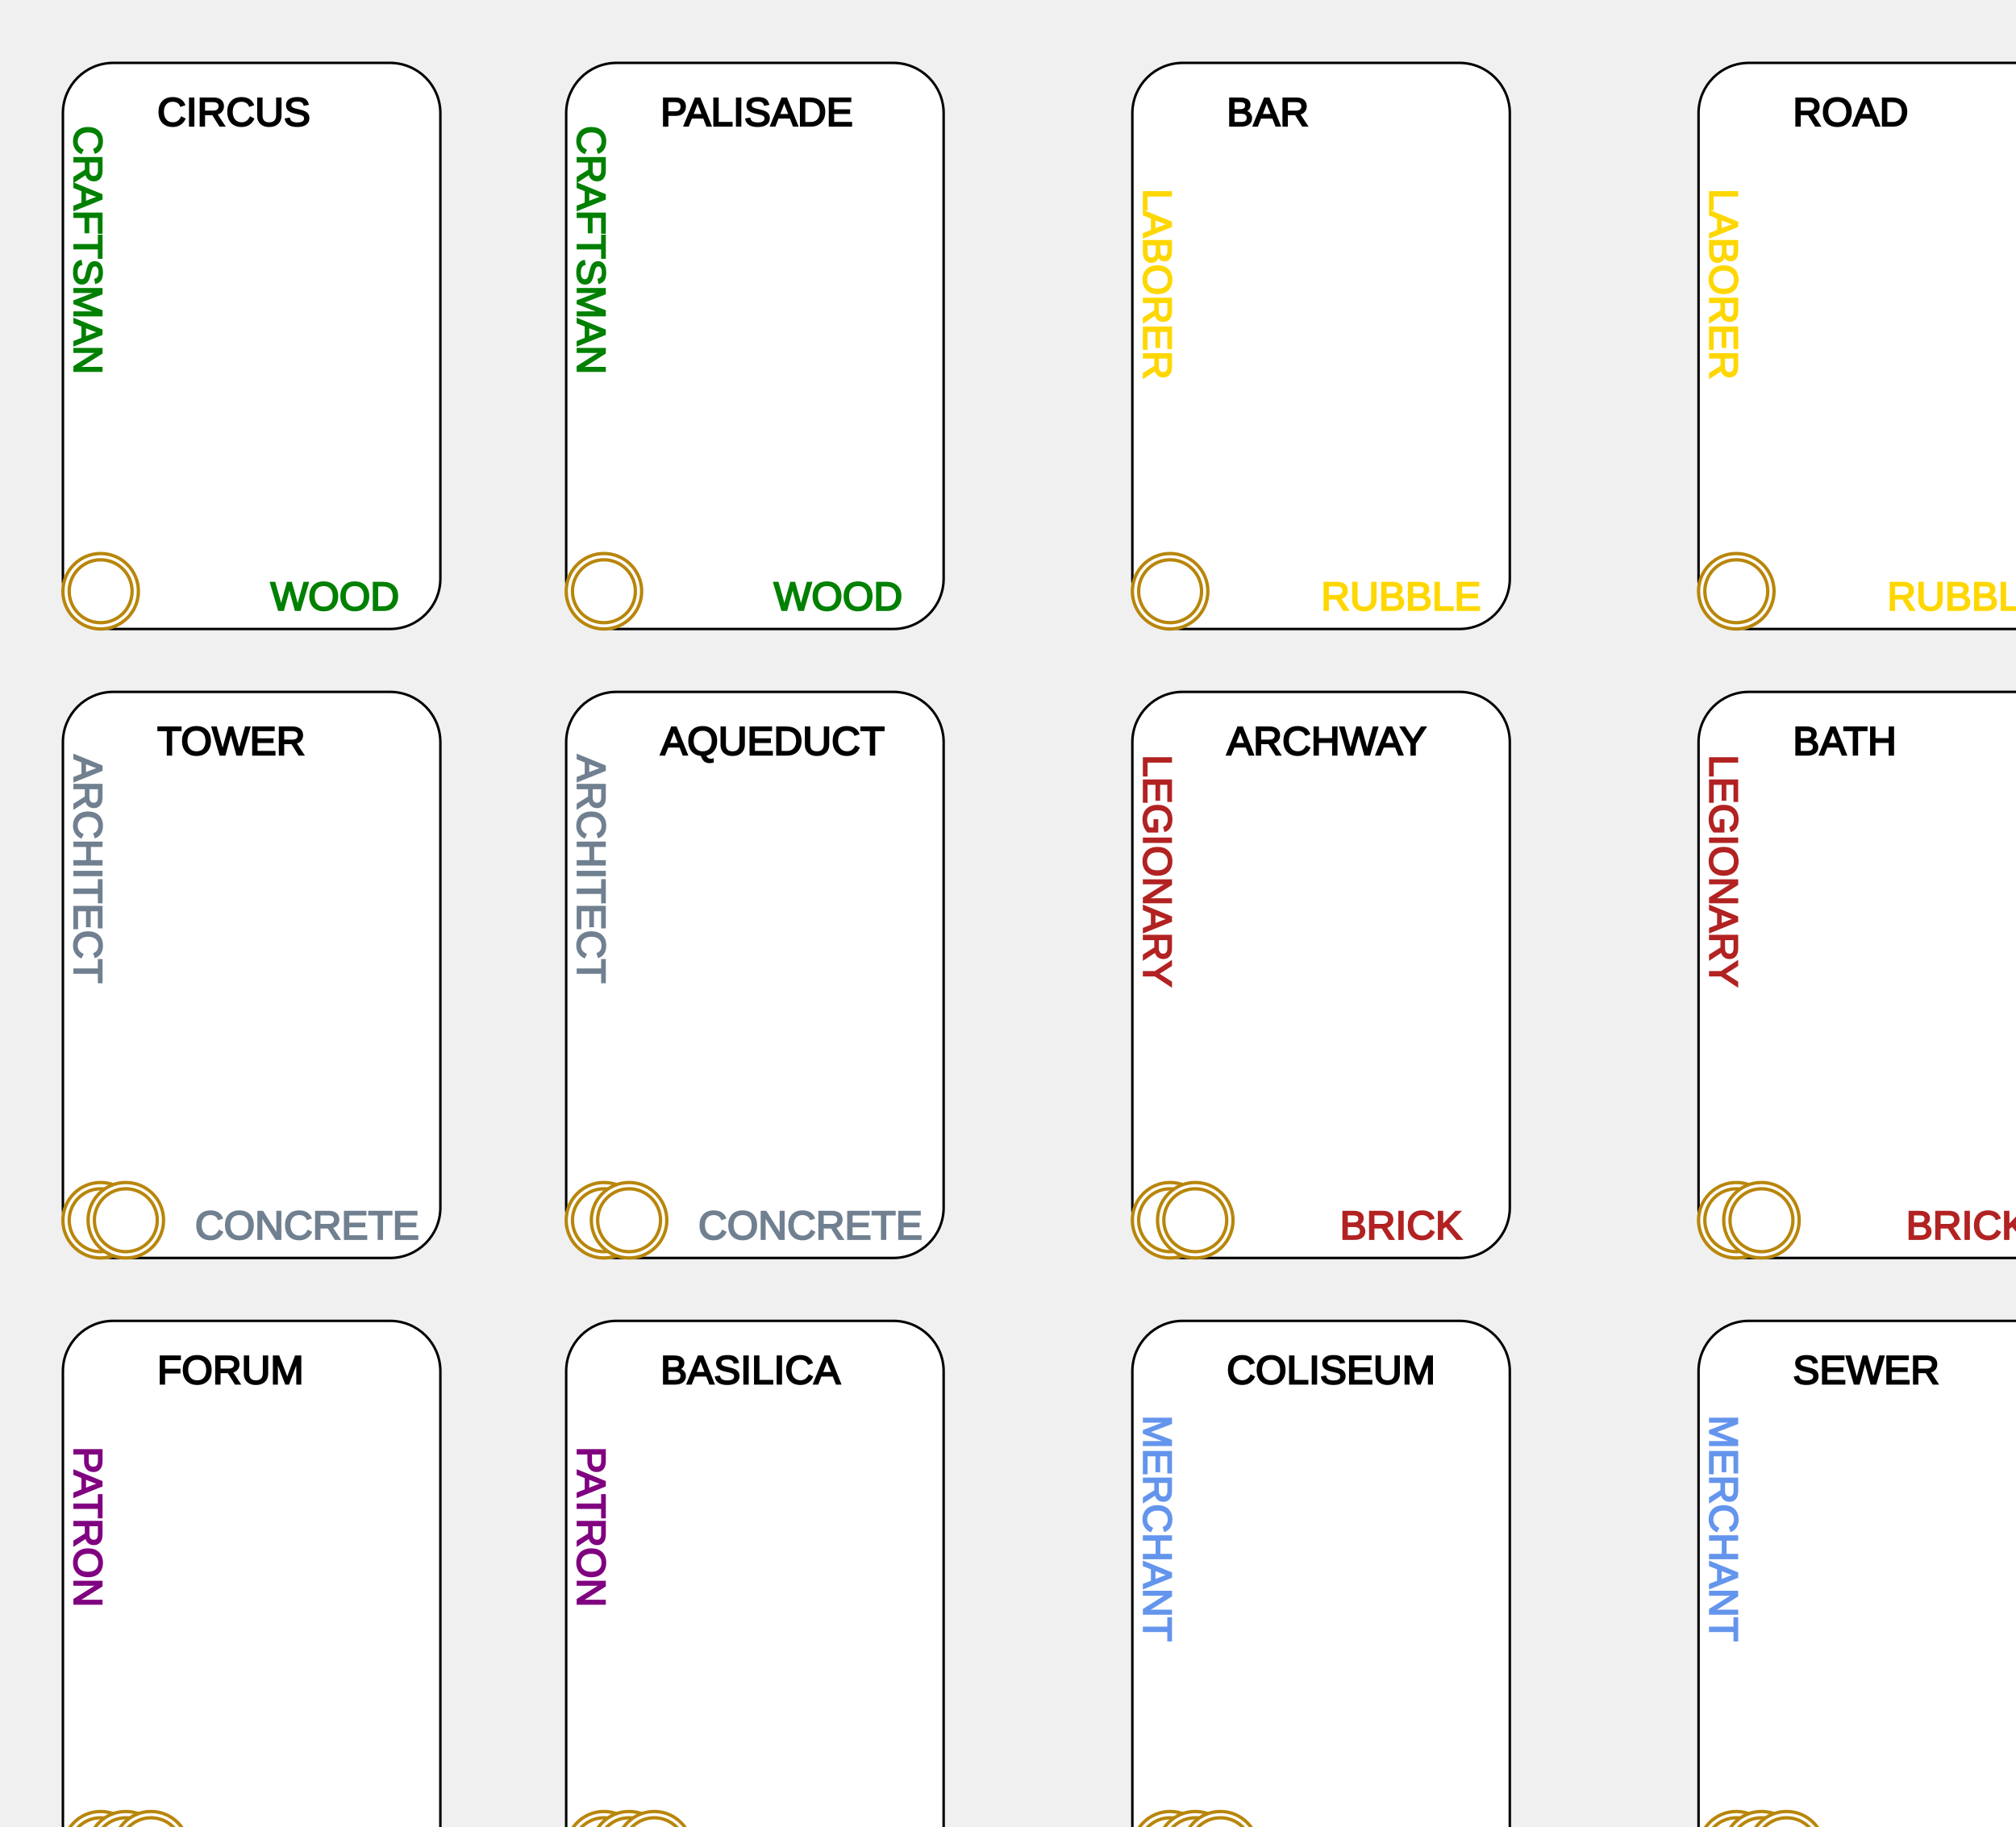
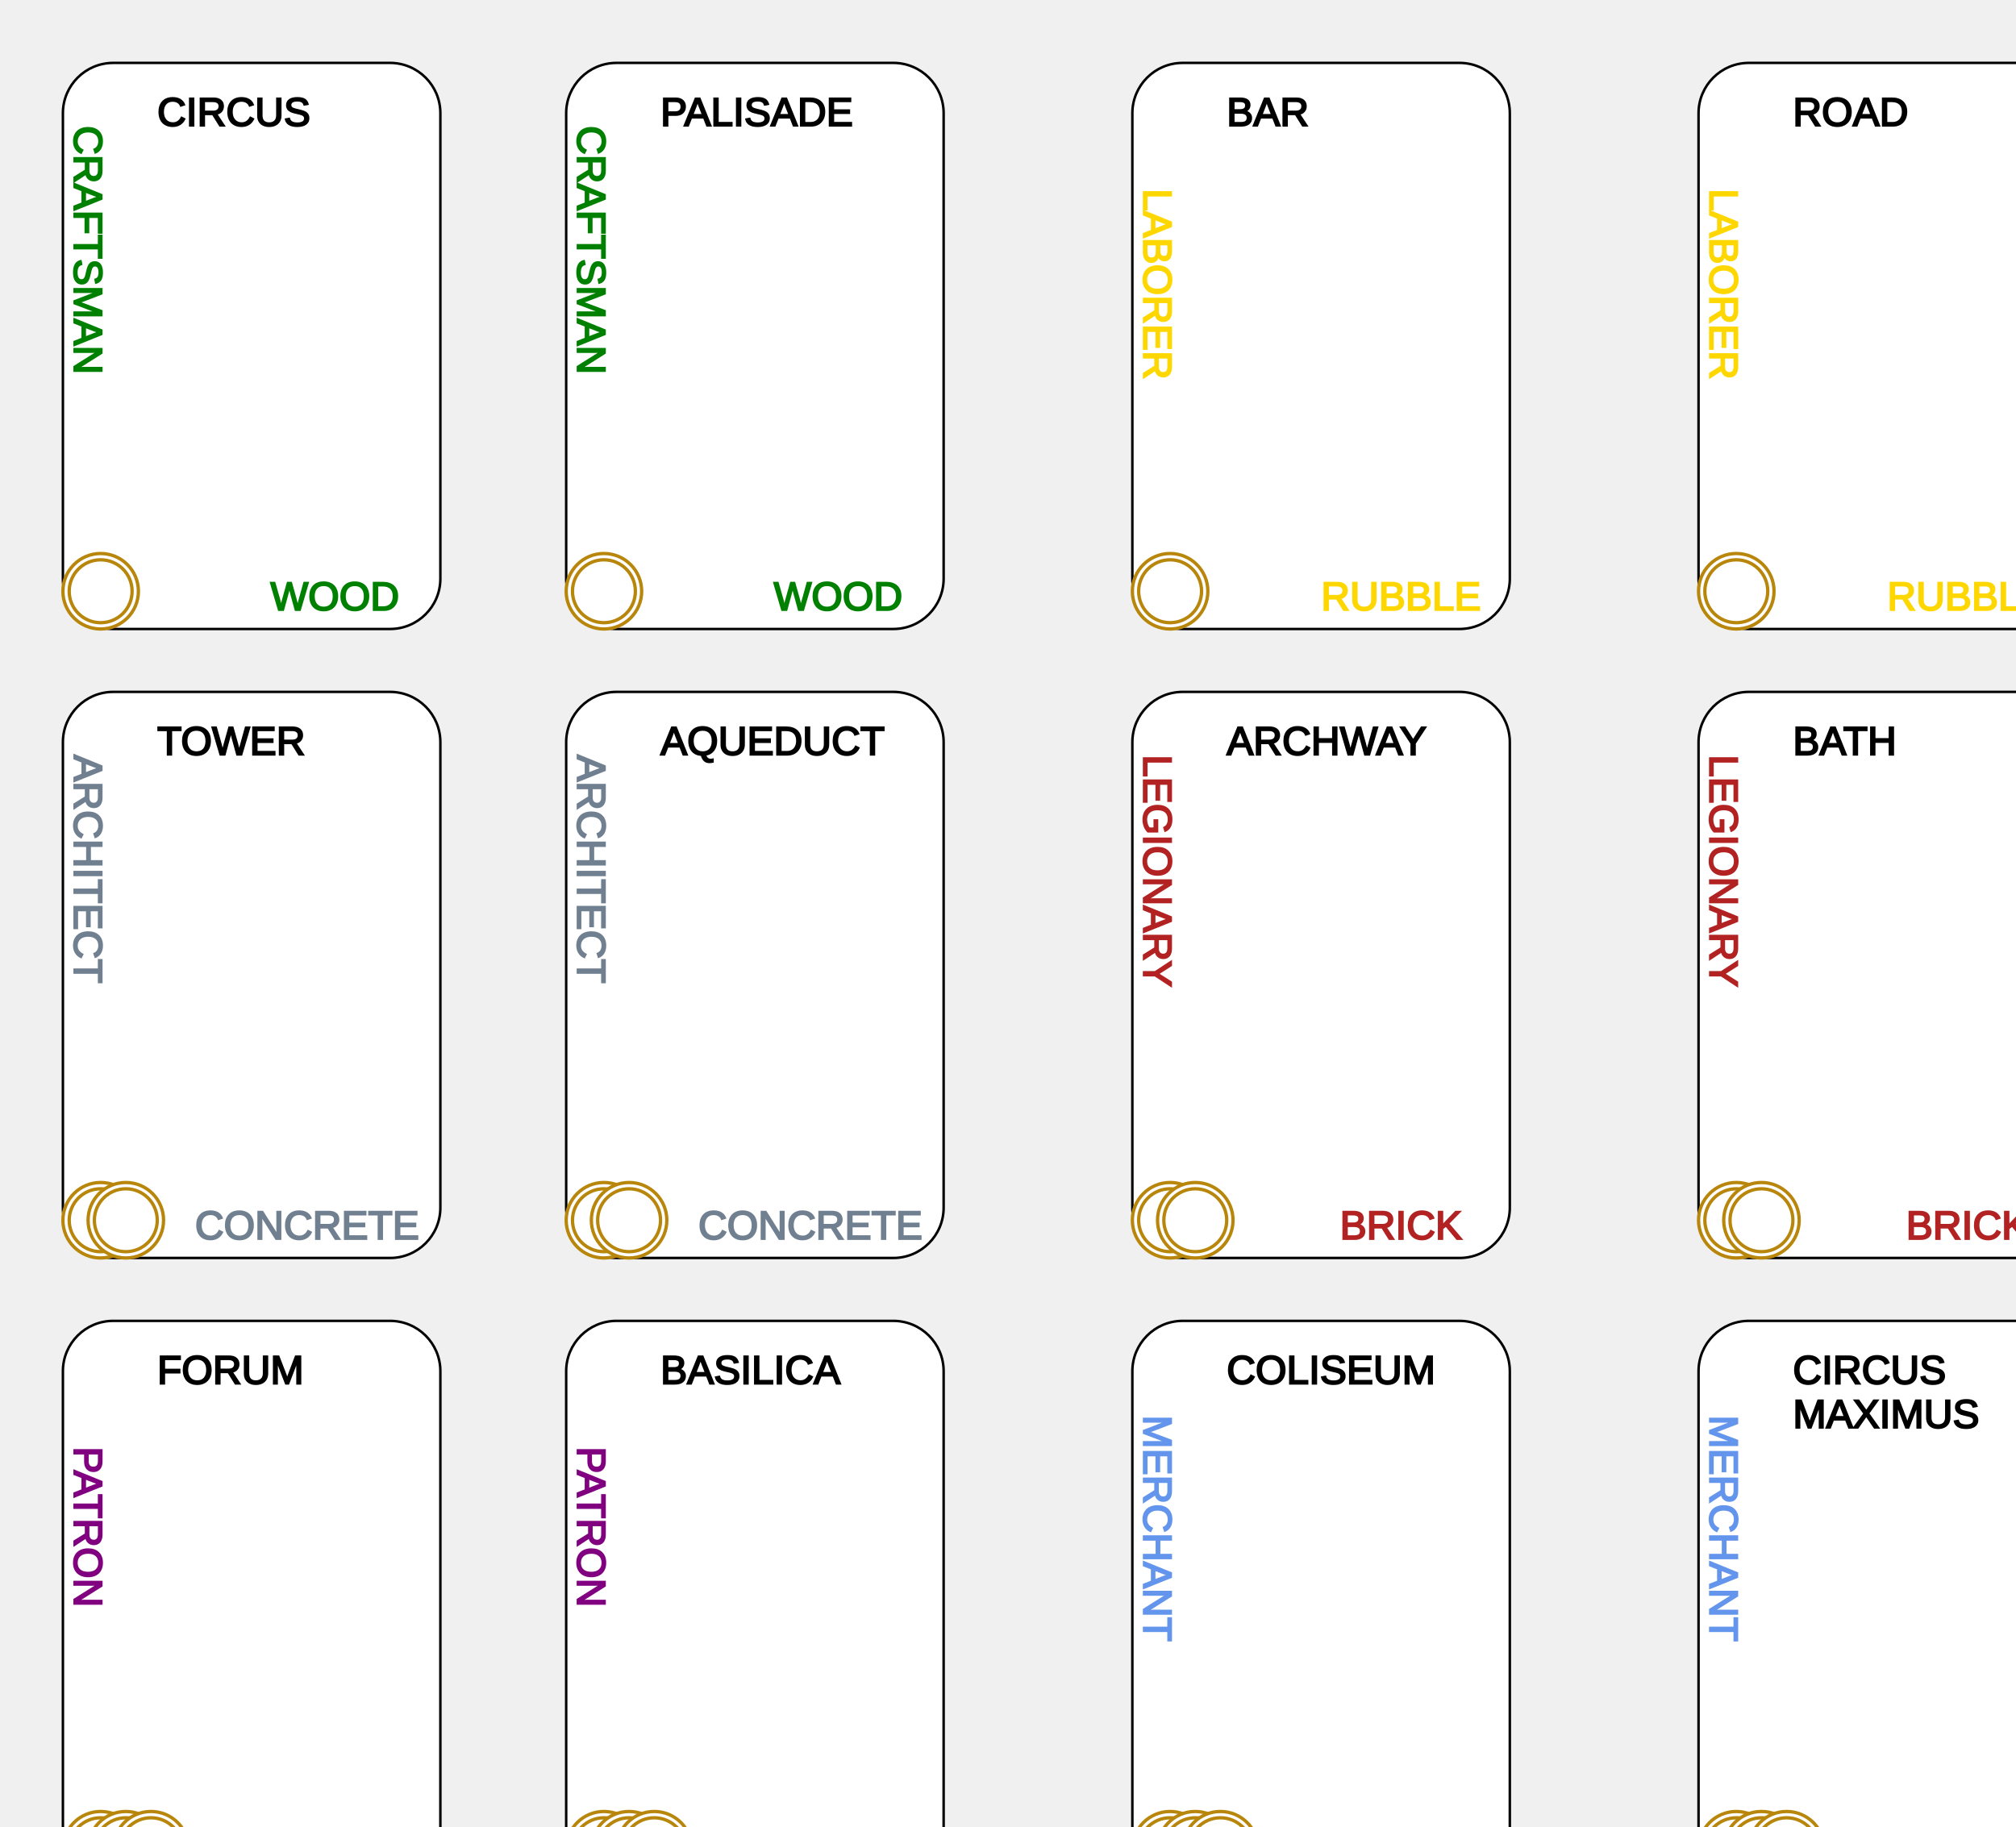
<svg xmlns="http://www.w3.org/2000/svg" baseProfile="full" height="100%" version="1.1" width="100%">
  <defs />
  <g fill="white" id="Circus">
    <rect fill="white" height="90mm" rx="8mm" ry="8mm" stroke="black" stroke-width="1.5" width="60mm" x="10mm" y="10mm" />
-     <text dx="15mm" dy="10mm" fill="black" stroke="black" style="font-size:24px; font-family:Arial" x="10mm" y="10mm">CIRCUS</text>
+     <text fill="black" stroke="black" style="font-size:24px; font-family:Arial" x="25mm" y="20mm">CIRCUS</text>
    <text dx="4mm" dy="10mm" fill="green" stroke="green" style="font-size:24px;font-family:Arial;writing-mode:tb;glyph-orientation-vertical:0" x="10mm" y="10mm">CRAFTSMAN</text>
    <text dx="33mm" dy="87mm" fill="green" stroke="green" style="font-size:24px; font-family:Arial" x="10mm" y="10mm">WOOD</text>
    <circle cx="16mm" cy="94mm" r="6mm" stroke="darkgoldenrod" stroke-width="2" />
    <circle cx="16mm" cy="94mm" r="5mm" stroke="darkgoldenrod" stroke-width="2" />
  </g>
  <g fill="white" id="Palisade">
    <rect fill="white" height="90mm" rx="8mm" ry="8mm" stroke="black" stroke-width="1.5" width="60mm" x="90mm" y="10mm" />
-     <text dx="15mm" dy="10mm" fill="black" stroke="black" style="font-size:24px; font-family:Arial" x="90mm" y="10mm">PALISADE</text>
+     <text fill="black" stroke="black" style="font-size:24px; font-family:Arial" x="105mm" y="20mm">PALISADE</text>
    <text dx="4mm" dy="10mm" fill="green" stroke="green" style="font-size:24px;font-family:Arial;writing-mode:tb;glyph-orientation-vertical:0" x="90mm" y="10mm">CRAFTSMAN</text>
    <text dx="33mm" dy="87mm" fill="green" stroke="green" style="font-size:24px; font-family:Arial" x="90mm" y="10mm">WOOD</text>
    <circle cx="96mm" cy="94mm" r="6mm" stroke="darkgoldenrod" stroke-width="2" />
    <circle cx="96mm" cy="94mm" r="5mm" stroke="darkgoldenrod" stroke-width="2" />
  </g>
  <g fill="white" id="Bar">
    <rect fill="white" height="90mm" rx="8mm" ry="8mm" stroke="black" stroke-width="1.5" width="60mm" x="180mm" y="10mm" />
-     <text dx="15mm" dy="10mm" fill="black" stroke="black" style="font-size:24px; font-family:Arial" x="180mm" y="10mm">BAR</text>
+     <text fill="black" stroke="black" style="font-size:24px; font-family:Arial" x="195mm" y="20mm">BAR</text>
    <text dx="4mm" dy="20mm" fill="gold" stroke="gold" style="font-size:24px;font-family:Arial;writing-mode:tb;glyph-orientation-vertical:0" x="180mm" y="10mm">LABORER</text>
    <text dx="30mm" dy="87mm" fill="gold" stroke="gold" style="font-size:24px; font-family:Arial" x="180mm" y="10mm">RUBBLE</text>
    <circle cx="186mm" cy="94mm" r="6mm" stroke="darkgoldenrod" stroke-width="2" />
    <circle cx="186mm" cy="94mm" r="5mm" stroke="darkgoldenrod" stroke-width="2" />
  </g>
  <g fill="white" id="Road">
    <rect fill="white" height="90mm" rx="8mm" ry="8mm" stroke="black" stroke-width="1.5" width="60mm" x="270mm" y="10mm" />
-     <text dx="15mm" dy="10mm" fill="black" stroke="black" style="font-size:24px; font-family:Arial" x="270mm" y="10mm">ROAD</text>
+     <text fill="black" stroke="black" style="font-size:24px; font-family:Arial" x="285mm" y="20mm">ROAD</text>
    <text dx="4mm" dy="20mm" fill="gold" stroke="gold" style="font-size:24px;font-family:Arial;writing-mode:tb;glyph-orientation-vertical:0" x="270mm" y="10mm">LABORER</text>
    <text dx="30mm" dy="87mm" fill="gold" stroke="gold" style="font-size:24px; font-family:Arial" x="270mm" y="10mm">RUBBLE</text>
    <circle cx="276mm" cy="94mm" r="6mm" stroke="darkgoldenrod" stroke-width="2" />
    <circle cx="276mm" cy="94mm" r="5mm" stroke="darkgoldenrod" stroke-width="2" />
  </g>
  <g fill="white" id="Tower">
    <rect fill="white" height="90mm" rx="8mm" ry="8mm" stroke="black" stroke-width="1.5" width="60mm" x="10mm" y="110mm" />
-     <text dx="15mm" dy="10mm" fill="black" stroke="black" style="font-size:24px; font-family:Arial" x="10mm" y="110mm">TOWER</text>
+     <text fill="black" stroke="black" style="font-size:24px; font-family:Arial" x="25mm" y="120mm">TOWER</text>
    <text dx="4mm" dy="10mm" fill="slategrey" stroke="slategrey" style="font-size:24px;font-family:Arial;writing-mode:tb;glyph-orientation-vertical:0" x="10mm" y="110mm">ARCHITECT</text>
    <text dx="21mm" dy="87mm" fill="slategrey" stroke="slategrey" style="font-size:24px; font-family:Arial" x="10mm" y="110mm">CONCRETE</text>
    <circle cx="16mm" cy="194mm" r="6mm" stroke="darkgoldenrod" stroke-width="2" />
    <circle cx="16mm" cy="194mm" r="5mm" stroke="darkgoldenrod" stroke-width="2" />
    <circle cx="20mm" cy="194mm" r="6mm" stroke="darkgoldenrod" stroke-width="2" />
    <circle cx="20mm" cy="194mm" r="5mm" stroke="darkgoldenrod" stroke-width="2" />
  </g>
  <g fill="white" id="Aqueduct">
    <rect fill="white" height="90mm" rx="8mm" ry="8mm" stroke="black" stroke-width="1.5" width="60mm" x="90mm" y="110mm" />
-     <text dx="15mm" dy="10mm" fill="black" stroke="black" style="font-size:24px; font-family:Arial" x="90mm" y="110mm">AQUEDUCT</text>
+     <text fill="black" stroke="black" style="font-size:24px; font-family:Arial" x="105mm" y="120mm">AQUEDUCT</text>
    <text dx="4mm" dy="10mm" fill="slategrey" stroke="slategrey" style="font-size:24px;font-family:Arial;writing-mode:tb;glyph-orientation-vertical:0" x="90mm" y="110mm">ARCHITECT</text>
    <text dx="21mm" dy="87mm" fill="slategrey" stroke="slategrey" style="font-size:24px; font-family:Arial" x="90mm" y="110mm">CONCRETE</text>
    <circle cx="96mm" cy="194mm" r="6mm" stroke="darkgoldenrod" stroke-width="2" />
    <circle cx="96mm" cy="194mm" r="5mm" stroke="darkgoldenrod" stroke-width="2" />
    <circle cx="100mm" cy="194mm" r="6mm" stroke="darkgoldenrod" stroke-width="2" />
    <circle cx="100mm" cy="194mm" r="5mm" stroke="darkgoldenrod" stroke-width="2" />
  </g>
  <g fill="white" id="Archway">
    <rect fill="white" height="90mm" rx="8mm" ry="8mm" stroke="black" stroke-width="1.5" width="60mm" x="180mm" y="110mm" />
-     <text dx="15mm" dy="10mm" fill="black" stroke="black" style="font-size:24px; font-family:Arial" x="180mm" y="110mm">ARCHWAY</text>
+     <text fill="black" stroke="black" style="font-size:24px; font-family:Arial" x="195mm" y="120mm">ARCHWAY</text>
    <text dx="4mm" dy="10mm" fill="firebrick" stroke="firebrick" style="font-size:24px;font-family:Arial;writing-mode:tb;glyph-orientation-vertical:0" x="180mm" y="110mm">LEGIONARY</text>
    <text dx="33mm" dy="87mm" fill="firebrick" stroke="firebrick" style="font-size:24px; font-family:Arial" x="180mm" y="110mm">BRICK</text>
    <circle cx="186mm" cy="194mm" r="6mm" stroke="darkgoldenrod" stroke-width="2" />
    <circle cx="186mm" cy="194mm" r="5mm" stroke="darkgoldenrod" stroke-width="2" />
    <circle cx="190mm" cy="194mm" r="6mm" stroke="darkgoldenrod" stroke-width="2" />
    <circle cx="190mm" cy="194mm" r="5mm" stroke="darkgoldenrod" stroke-width="2" />
  </g>
  <g fill="white" id="Bath">
    <rect fill="white" height="90mm" rx="8mm" ry="8mm" stroke="black" stroke-width="1.5" width="60mm" x="270mm" y="110mm" />
-     <text dx="15mm" dy="10mm" fill="black" stroke="black" style="font-size:24px; font-family:Arial" x="270mm" y="110mm">BATH</text>
+     <text fill="black" stroke="black" style="font-size:24px; font-family:Arial" x="285mm" y="120mm">BATH</text>
    <text dx="4mm" dy="10mm" fill="firebrick" stroke="firebrick" style="font-size:24px;font-family:Arial;writing-mode:tb;glyph-orientation-vertical:0" x="270mm" y="110mm">LEGIONARY</text>
    <text dx="33mm" dy="87mm" fill="firebrick" stroke="firebrick" style="font-size:24px; font-family:Arial" x="270mm" y="110mm">BRICK</text>
    <circle cx="276mm" cy="194mm" r="6mm" stroke="darkgoldenrod" stroke-width="2" />
    <circle cx="276mm" cy="194mm" r="5mm" stroke="darkgoldenrod" stroke-width="2" />
    <circle cx="280mm" cy="194mm" r="6mm" stroke="darkgoldenrod" stroke-width="2" />
    <circle cx="280mm" cy="194mm" r="5mm" stroke="darkgoldenrod" stroke-width="2" />
  </g>
  <g fill="white" id="forum">
    <rect fill="white" height="90mm" rx="8mm" ry="8mm" stroke="black" stroke-width="1.5" width="60mm" x="10mm" y="210mm" />
-     <text dx="15mm" dy="10mm" fill="black" stroke="black" style="font-size:24px; font-family:Arial" x="10mm" y="210mm">FORUM</text>
+     <text fill="black" stroke="black" style="font-size:24px; font-family:Arial" x="25mm" y="220mm">FORUM</text>
    <text dx="4mm" dy="20mm" fill="purple" stroke="purple" style="font-size:24px;font-family:Arial;writing-mode:tb;glyph-orientation-vertical:0" x="10mm" y="210mm">PATRON</text>
    <text dx="30mm" dy="87mm" fill="purple" stroke="purple" style="font-size:24px; font-family:Arial" x="10mm" y="210mm">MARBLE</text>
    <circle cx="16mm" cy="294mm" r="6mm" stroke="darkgoldenrod" stroke-width="2" />
    <circle cx="16mm" cy="294mm" r="5mm" stroke="darkgoldenrod" stroke-width="2" />
    <circle cx="20mm" cy="294mm" r="6mm" stroke="darkgoldenrod" stroke-width="2" />
    <circle cx="20mm" cy="294mm" r="5mm" stroke="darkgoldenrod" stroke-width="2" />
    <circle cx="24mm" cy="294mm" r="6mm" stroke="darkgoldenrod" stroke-width="2" />
    <circle cx="24mm" cy="294mm" r="5mm" stroke="darkgoldenrod" stroke-width="2" />
  </g>
+   <g fill="white" id="Basilica">
+     <rect fill="white" height="90mm" rx="8mm" ry="8mm" stroke="black" stroke-width="1.5" width="60mm" x="90mm" y="210mm" />
+     <text fill="black" stroke="black" style="font-size:24px; font-family:Arial" x="105mm" y="220mm">BASILICA</text>
+     <text dx="4mm" dy="20mm" fill="purple" stroke="purple" style="font-size:24px;font-family:Arial;writing-mode:tb;glyph-orientation-vertical:0" x="90mm" y="210mm">PATRON</text>
+     <text dx="30mm" dy="87mm" fill="purple" stroke="purple" style="font-size:24px; font-family:Arial" x="90mm" y="210mm">MARBLE</text>
+     <circle cx="96mm" cy="294mm" r="6mm" stroke="darkgoldenrod" stroke-width="2" />
+     <circle cx="96mm" cy="294mm" r="5mm" stroke="darkgoldenrod" stroke-width="2" />
+     <circle cx="100mm" cy="294mm" r="6mm" stroke="darkgoldenrod" stroke-width="2" />
+     <circle cx="100mm" cy="294mm" r="5mm" stroke="darkgoldenrod" stroke-width="2" />
+     <circle cx="104mm" cy="294mm" r="6mm" stroke="darkgoldenrod" stroke-width="2" />
+     <circle cx="104mm" cy="294mm" r="5mm" stroke="darkgoldenrod" stroke-width="2" />
+   </g>
  <g fill="white" id="Coliseum">
    <rect fill="white" height="90mm" rx="8mm" ry="8mm" stroke="black" stroke-width="1.5" width="60mm" x="180mm" y="210mm" />
-     <text dx="15mm" dy="10mm" fill="black" stroke="black" style="font-size:24px; font-family:Arial" x="180mm" y="210mm">COLISEUM</text>
+     <text fill="black" stroke="black" style="font-size:24px; font-family:Arial" x="195mm" y="220mm">COLISEUM</text>
    <text dx="4mm" dy="15mm" fill="cornflowerblue" stroke="cornflowerblue" style="font-size:24px;font-family:Arial;writing-mode:tb;glyph-orientation-vertical:0" x="180mm" y="210mm">MERCHANT</text>
    <text dx="33mm" dy="87mm" fill="cornflowerblue" stroke="cornflowerblue" style="font-size:24px; font-family:Arial" x="180mm" y="210mm">STONE</text>
    <circle cx="186mm" cy="294mm" r="6mm" stroke="darkgoldenrod" stroke-width="2" />
    <circle cx="186mm" cy="294mm" r="5mm" stroke="darkgoldenrod" stroke-width="2" />
    <circle cx="190mm" cy="294mm" r="6mm" stroke="darkgoldenrod" stroke-width="2" />
    <circle cx="190mm" cy="294mm" r="5mm" stroke="darkgoldenrod" stroke-width="2" />
    <circle cx="194mm" cy="294mm" r="6mm" stroke="darkgoldenrod" stroke-width="2" />
    <circle cx="194mm" cy="294mm" r="5mm" stroke="darkgoldenrod" stroke-width="2" />
  </g>
-   <g fill="white" id="Sewer">
+   <g fill="white" id="Circus_Maximus">
    <rect fill="white" height="90mm" rx="8mm" ry="8mm" stroke="black" stroke-width="1.5" width="60mm" x="270mm" y="210mm" />
-     <text dx="15mm" dy="10mm" fill="black" stroke="black" style="font-size:24px; font-family:Arial" x="270mm" y="210mm">SEWER</text>
+     <text fill="black" stroke="black" style="font-size:24px;font-family:Arial;display-align:center" x="285mm" y="220mm">
+       <tspan x="285mm" y="220mm">CIRCUS</tspan>
+       <tspan x="285mm" y="227mm">MAXIMUS</tspan>
+     </text>
    <text dx="4mm" dy="15mm" fill="cornflowerblue" stroke="cornflowerblue" style="font-size:24px;font-family:Arial;writing-mode:tb;glyph-orientation-vertical:0" x="270mm" y="210mm">MERCHANT</text>
    <text dx="33mm" dy="87mm" fill="cornflowerblue" stroke="cornflowerblue" style="font-size:24px; font-family:Arial" x="270mm" y="210mm">STONE</text>
    <circle cx="276mm" cy="294mm" r="6mm" stroke="darkgoldenrod" stroke-width="2" />
    <circle cx="276mm" cy="294mm" r="5mm" stroke="darkgoldenrod" stroke-width="2" />
    <circle cx="280mm" cy="294mm" r="6mm" stroke="darkgoldenrod" stroke-width="2" />
    <circle cx="280mm" cy="294mm" r="5mm" stroke="darkgoldenrod" stroke-width="2" />
    <circle cx="284mm" cy="294mm" r="6mm" stroke="darkgoldenrod" stroke-width="2" />
    <circle cx="284mm" cy="294mm" r="5mm" stroke="darkgoldenrod" stroke-width="2" />
  </g>
-   <g fill="white" id="Basilica">
-     <rect fill="white" height="90mm" rx="8mm" ry="8mm" stroke="black" stroke-width="1.5" width="60mm" x="90mm" y="210mm" />
-     <text dx="15mm" dy="10mm" fill="black" stroke="black" style="font-size:24px; font-family:Arial" x="90mm" y="210mm">BASILICA</text>
-     <text dx="4mm" dy="20mm" fill="purple" stroke="purple" style="font-size:24px;font-family:Arial;writing-mode:tb;glyph-orientation-vertical:0" x="90mm" y="210mm">PATRON</text>
-     <text dx="30mm" dy="87mm" fill="purple" stroke="purple" style="font-size:24px; font-family:Arial" x="90mm" y="210mm">MARBLE</text>
-     <circle cx="96mm" cy="294mm" r="6mm" stroke="darkgoldenrod" stroke-width="2" />
-     <circle cx="96mm" cy="294mm" r="5mm" stroke="darkgoldenrod" stroke-width="2" />
-     <circle cx="100mm" cy="294mm" r="6mm" stroke="darkgoldenrod" stroke-width="2" />
-     <circle cx="100mm" cy="294mm" r="5mm" stroke="darkgoldenrod" stroke-width="2" />
-     <circle cx="104mm" cy="294mm" r="6mm" stroke="darkgoldenrod" stroke-width="2" />
-     <circle cx="104mm" cy="294mm" r="5mm" stroke="darkgoldenrod" stroke-width="2" />
-   </g>
</svg>
